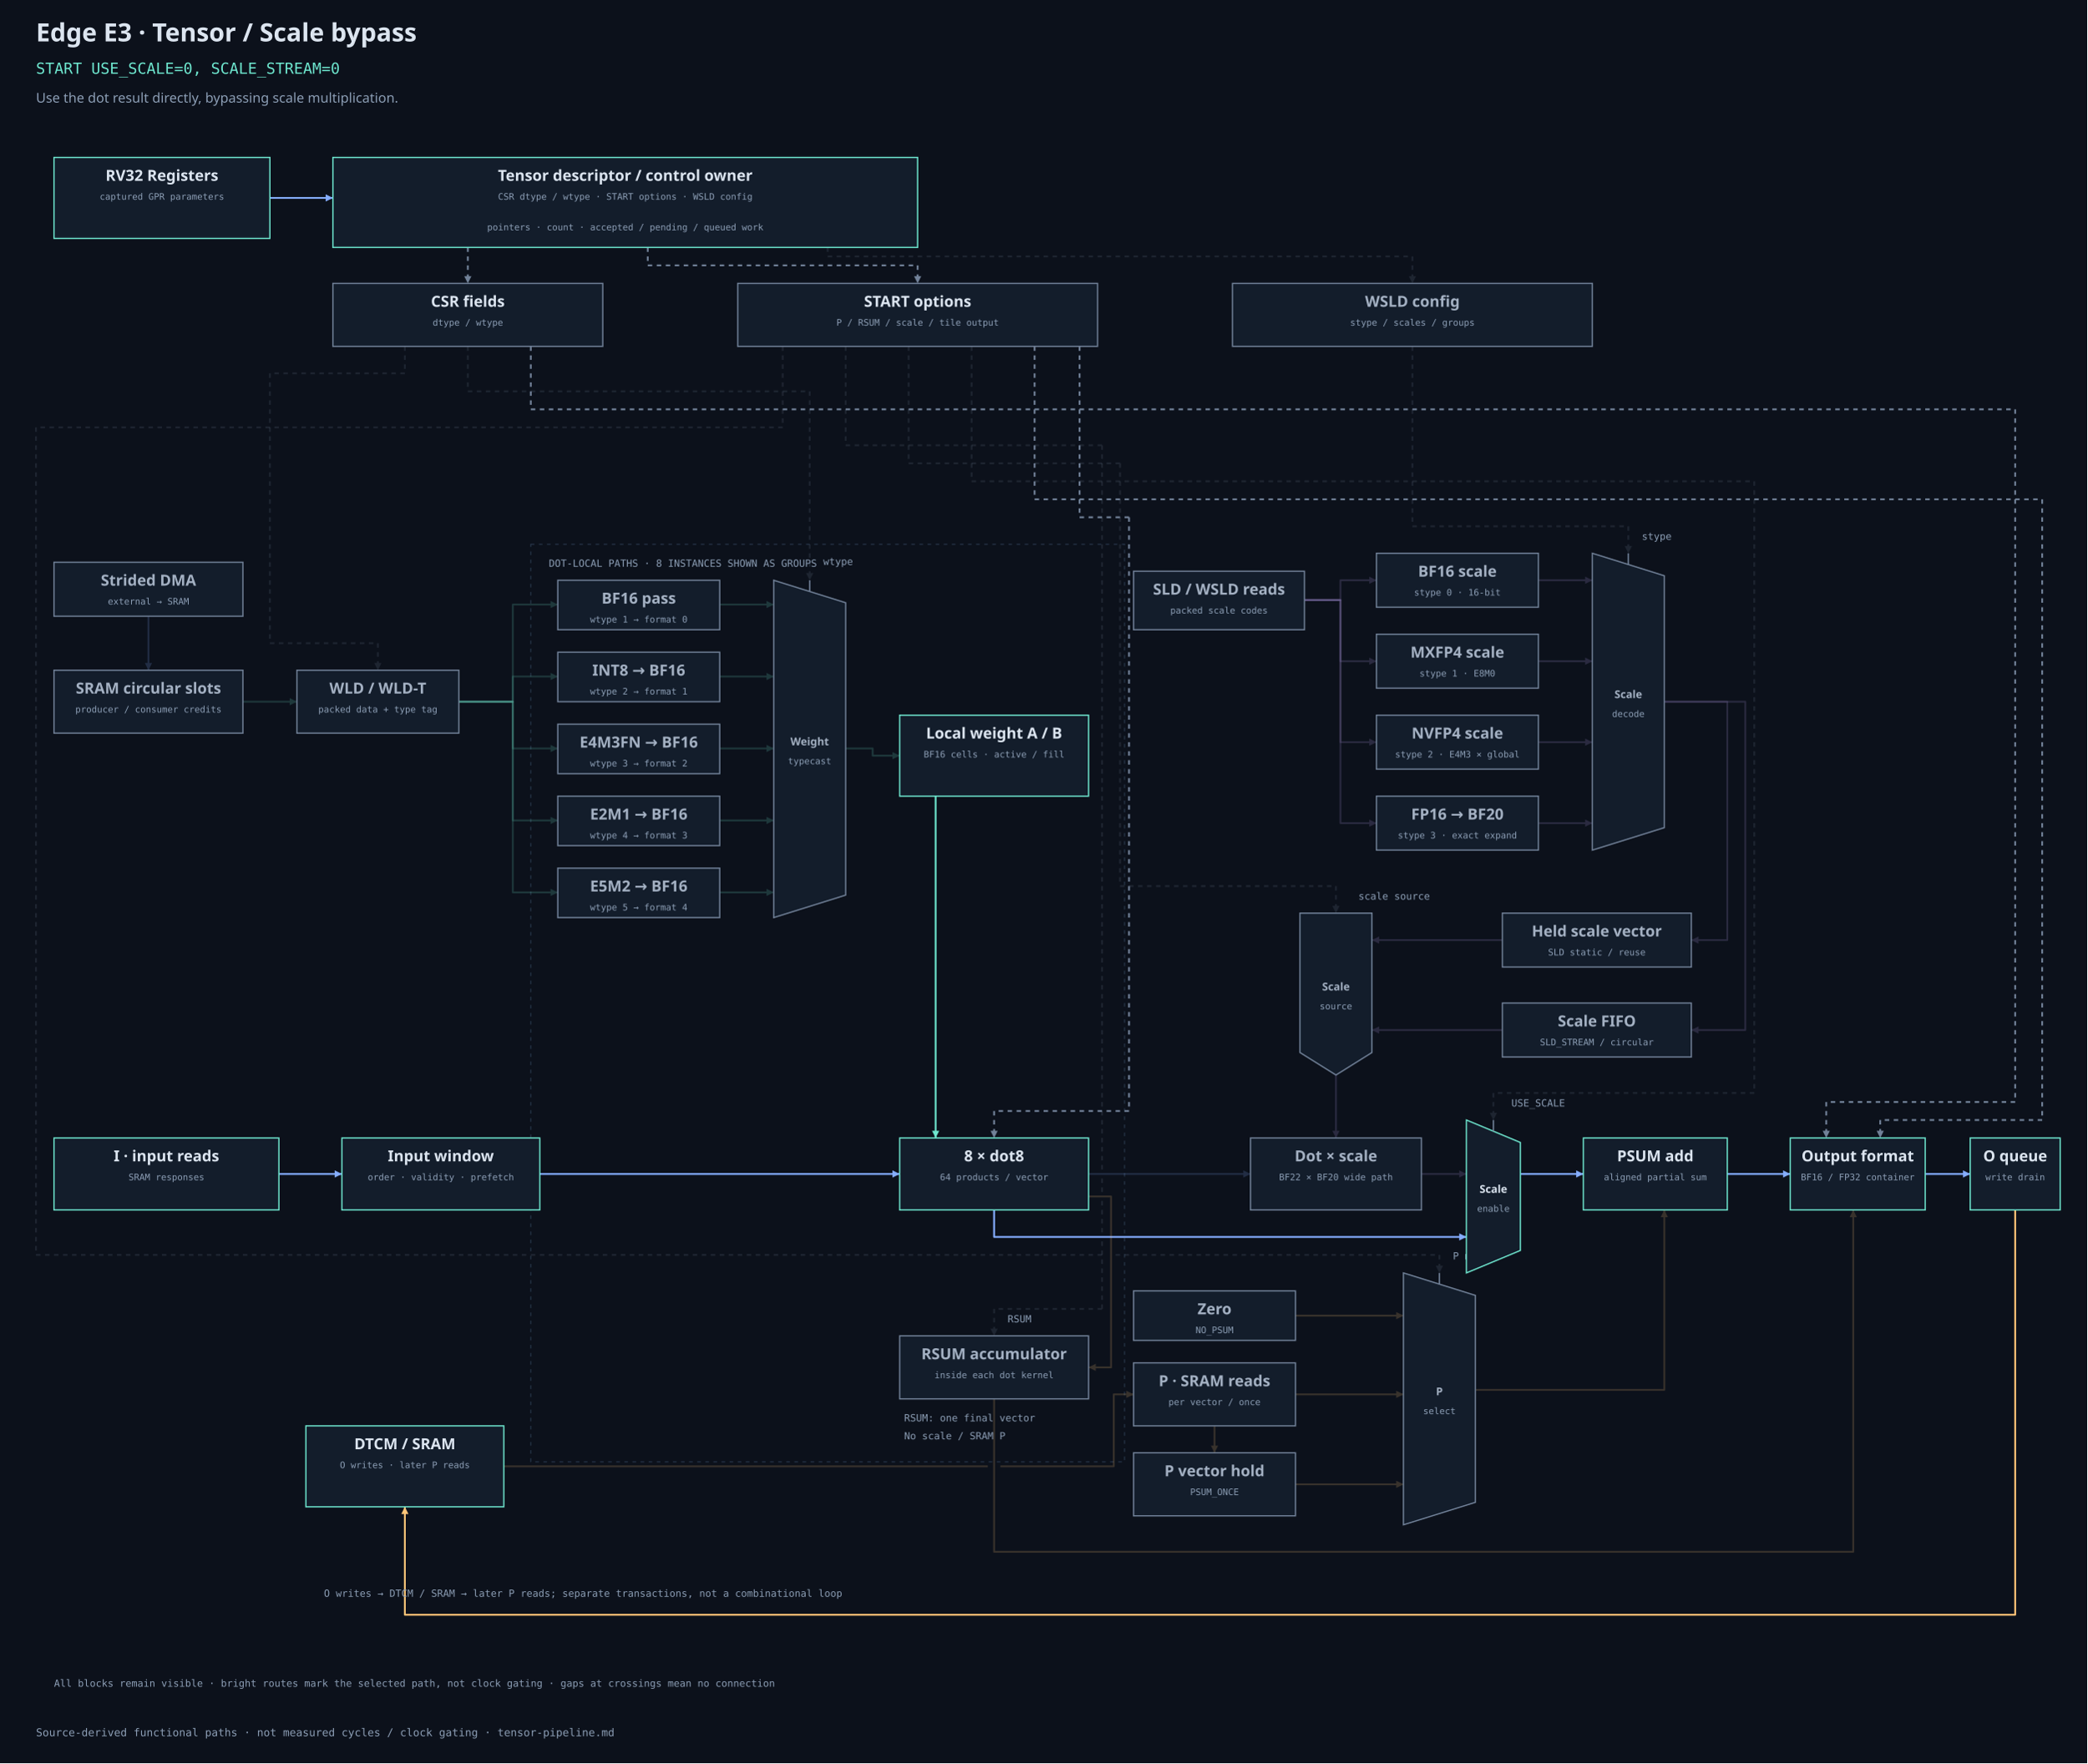
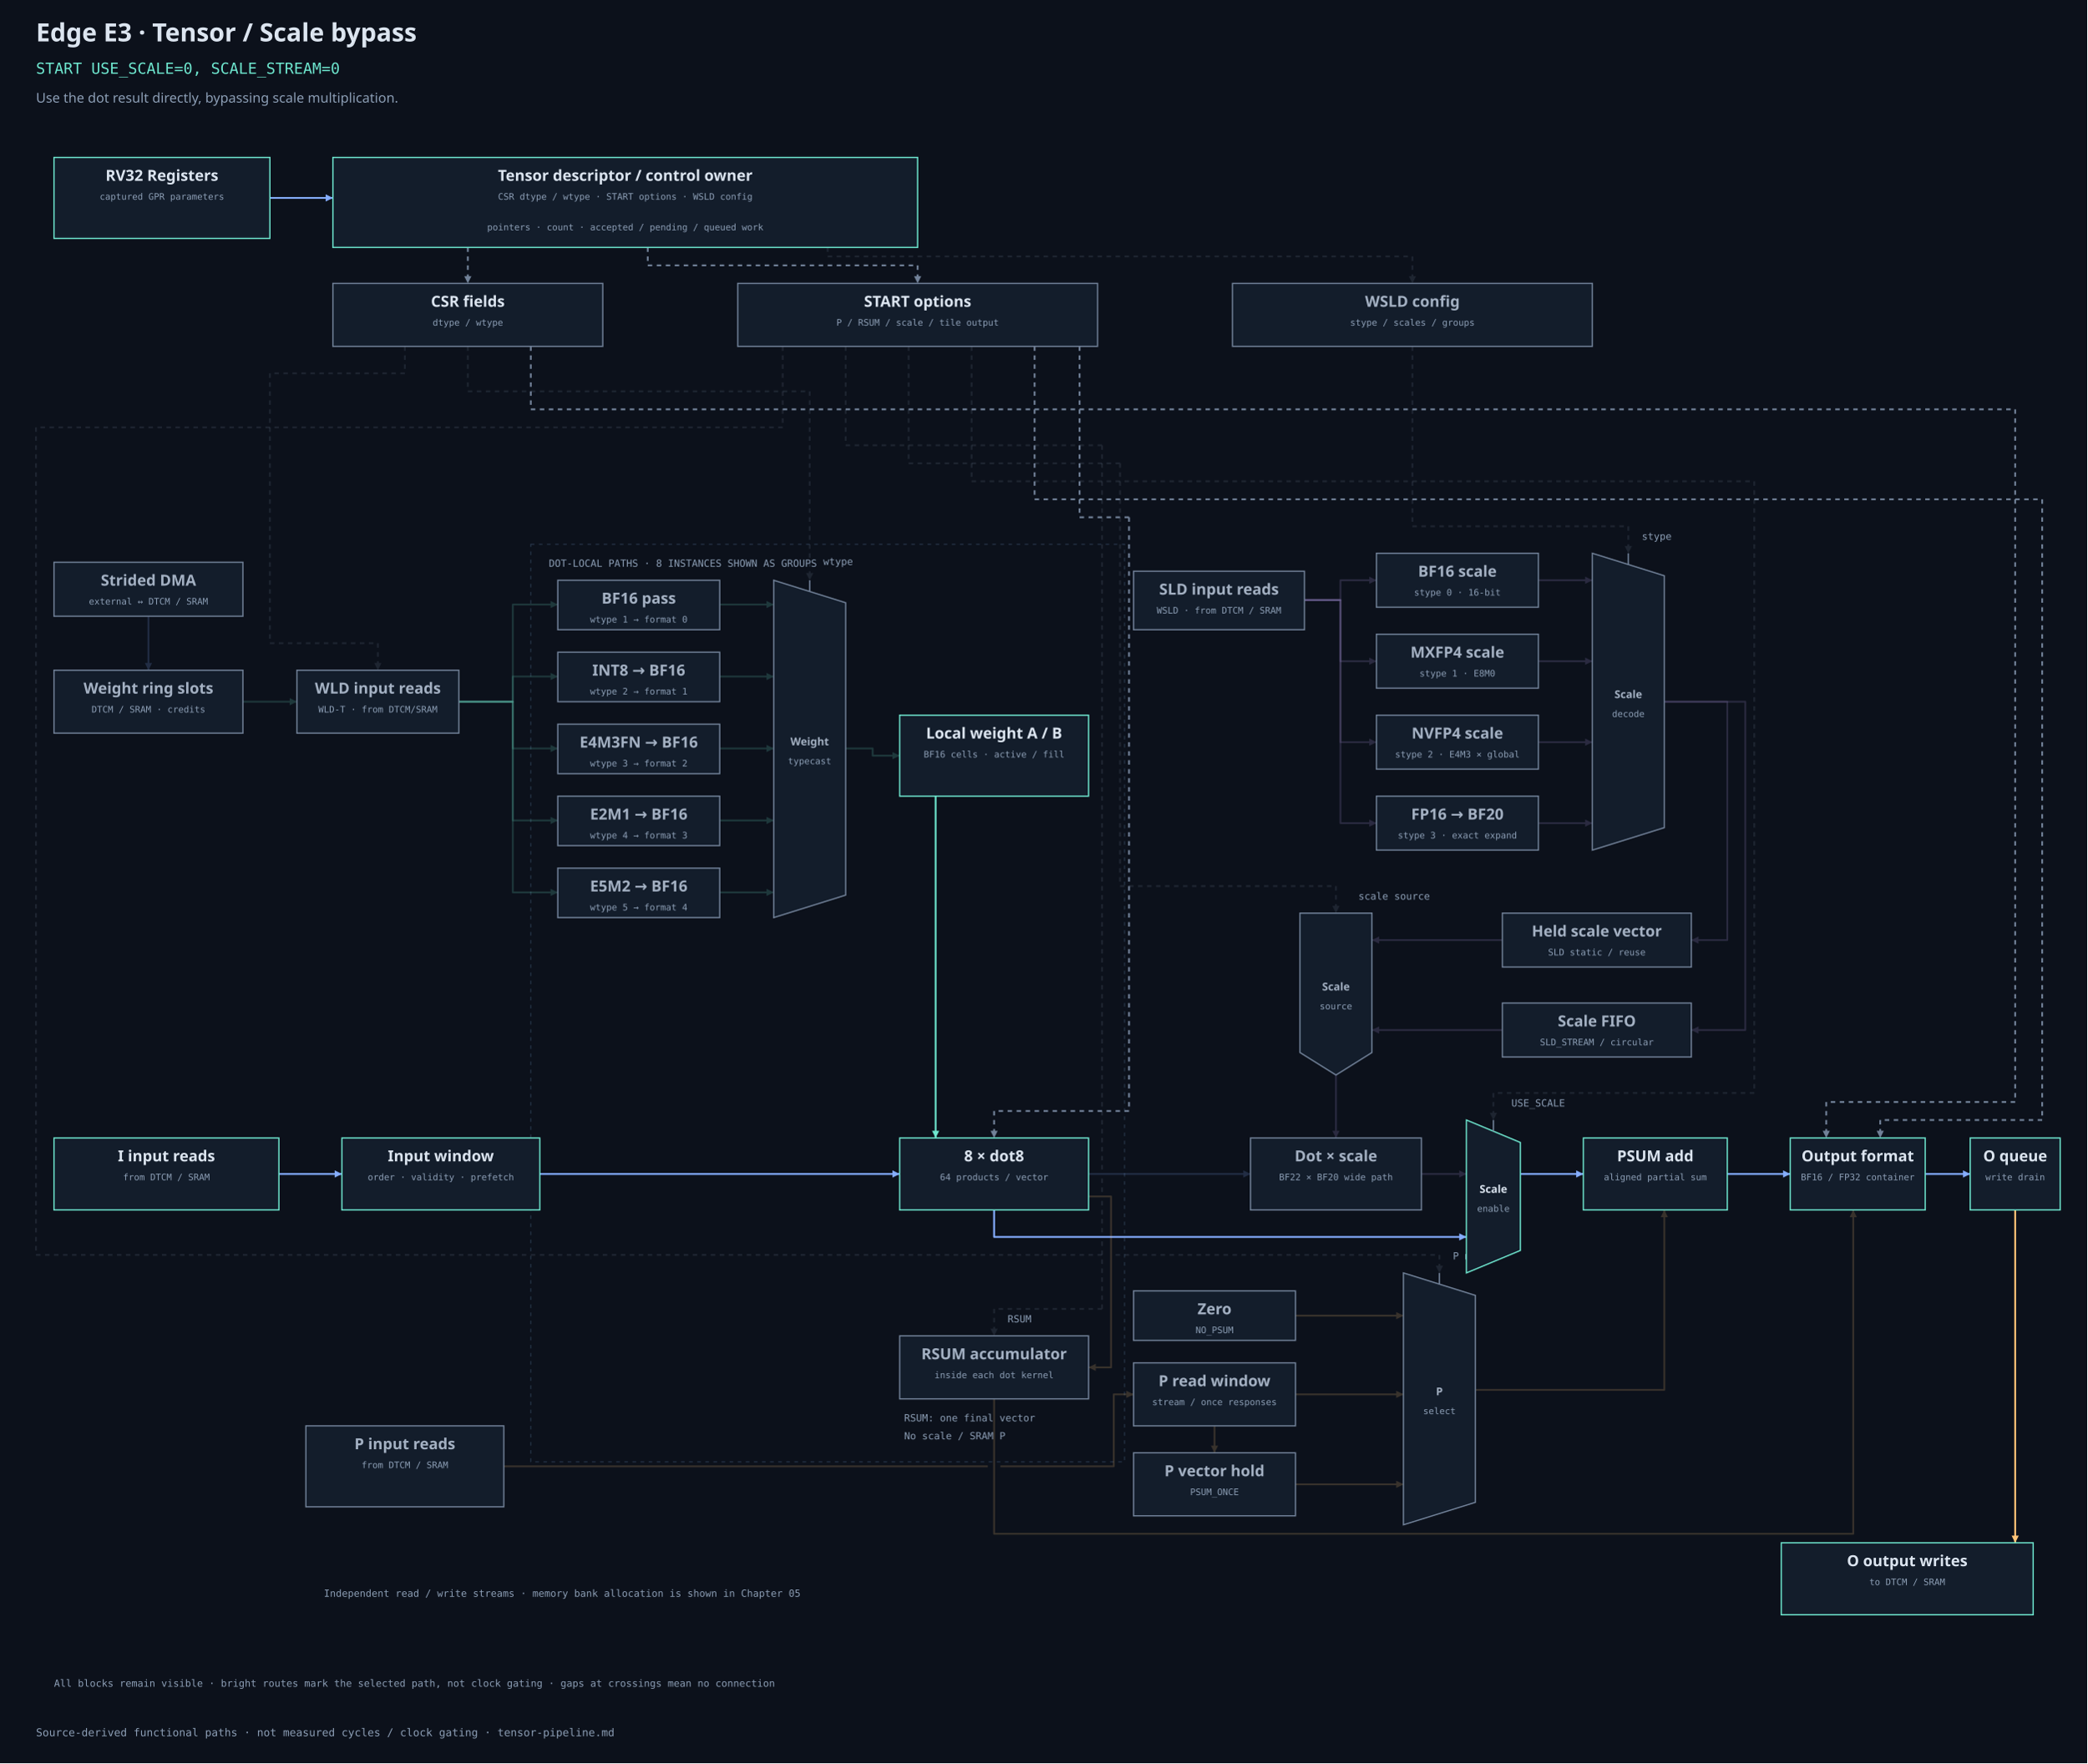
<svg xmlns="http://www.w3.org/2000/svg" width="2320" height="1960" viewBox="0 0 2320 1960">
  <rect width="2320" height="1960" fill="#0c111b" />
  <text x="40" y="46" fill="#dce5f0" font-family="sans-serif" font-size="28" font-weight="700">Edge E3 · Tensor / Scale bypass</text>
  <text x="40" y="82" fill="#6ee7cf" font-family="monospace" font-size="17">START USE_SCALE=0, SCALE_STREAM=0</text>
  <text x="40" y="114" fill="#8c9eb5" font-family="sans-serif" font-size="15">Use the dot result directly, bypassing scale multiplication.</text>
  <svg x="20" y="135" width="2280" height="1760" viewBox="0 0 2280 1760" role="img" aria-labelledby="tensor-svg-title tensor-svg-desc">
    <style>.tensor-bg{fill:var(--bg,#0c111b)}.tensor-memory{fill:none;stroke:var(--rule,#29394e);stroke-dasharray:4 5}.tensor-title{font:600 17px sans-serif;fill:var(--ink,#dce5f0)}.tensor-sub{font:10px monospace;fill:var(--muted,#8c9eb5)}.tensor-caption{font:11px monospace;fill:var(--muted,#8c9eb5)}.tensor-box{fill:var(--panel,#131d2b);stroke:var(--ink,#dce5f0);stroke-width:1.4}.tensor-wire{fill:none;stroke-width:2;stroke-linejoin:round}.tensor-data{stroke:#85adff}.tensor-weight{stroke:#6ee7cf}.tensor-psum{stroke:#ffc578}.tensor-optional{stroke:#b39be8}.tensor-control{stroke:#718198;stroke-dasharray:5 5}.tensor-arrow-data{fill:#85adff}.tensor-arrow-weight{fill:#6ee7cf}.tensor-arrow-psum{fill:#ffc578}.tensor-arrow-optional{fill:#b39be8}.tensor-arrow-control{fill:#718198}[data-tensor-node]{opacity:1}[data-tensor-path]{opacity:.18}[data-tensor-path].is-active{opacity:1}[data-tensor-node]:not(.is-active) .tensor-box{stroke:var(--muted,#718198)}[data-tensor-node]:not(.is-active) .tensor-title{fill:var(--muted,#a4b1c3)}[data-tensor-node]:not(.is-active) .tensor-sub{fill:var(--muted,#8c9eb5)}.tensor-mux-title{font-size:12px}.tensor-control-source .tensor-box{stroke:#718198!important}.tensor-control-port{stroke:#718198;stroke-width:1.5;fill:none}.is-active .tensor-box{stroke:#6ee7cf}</style>
    <defs>
      <marker id="tensor-arrow-data" viewBox="0 0 8 8" refX="8" refY="4" markerWidth="8" markerHeight="8" markerUnits="userSpaceOnUse" orient="auto">
        <path d="M0 0L8 4L0 8Z" class="tensor-arrow-data" />
      </marker>
      <marker id="tensor-arrow-weight" viewBox="0 0 8 8" refX="8" refY="4" markerWidth="8" markerHeight="8" markerUnits="userSpaceOnUse" orient="auto">
        <path d="M0 0L8 4L0 8Z" class="tensor-arrow-weight" />
      </marker>
      <marker id="tensor-arrow-psum" viewBox="0 0 8 8" refX="8" refY="4" markerWidth="8" markerHeight="8" markerUnits="userSpaceOnUse" orient="auto">
        <path d="M0 0L8 4L0 8Z" class="tensor-arrow-psum" />
      </marker>
      <marker id="tensor-arrow-optional" viewBox="0 0 8 8" refX="8" refY="4" markerWidth="8" markerHeight="8" markerUnits="userSpaceOnUse" orient="auto">
        <path d="M0 0L8 4L0 8Z" class="tensor-arrow-optional" />
      </marker>
      <marker id="tensor-arrow-control" viewBox="0 0 8 8" refX="8" refY="4" markerWidth="8" markerHeight="8" markerUnits="userSpaceOnUse" orient="auto">
        <path d="M0 0L8 4L0 8Z" class="tensor-arrow-control" />
      </marker>
    </defs>
    <rect class="tensor-bg" width="2280" height="1760" />
    <rect class="tensor-memory" x="570" y="470" width="660" height="1020" />
    <text class="tensor-caption" x="590" y="495">DOT-LOCAL PATHS · 8 INSTANCES SHOWN AS GROUPS</text>
    <text class="tensor-caption" x="895" y="493">wtype</text>
    <text class="tensor-caption" x="1805" y="465">stype</text>
    <text class="tensor-caption" x="1660" y="1095">USE_SCALE</text>
    <text class="tensor-caption" x="1490" y="865">scale source</text>
    <text class="tensor-caption" x="1595" y="1265">P mode</text>
    <text class="tensor-caption" x="1100" y="1335">RSUM</text>
    <path data-tensor-path="gpr-owner" class="tensor-wire tensor-data is-active" d="M280 85H350" marker-end="url(#tensor-arrow-data)" />
    <g data-tensor-path="ctrl-wld" class="tensor-wire tensor-control ">
      <path d="M430 250L430 280M430 280L280 280M280 280L280 580M280 580L400 580M400 580L400 610" />
      <path d="M400 602L400 610" marker-end="url(#tensor-arrow-control)" />
    </g>
    <g data-tensor-path="ctrl-weight" class="tensor-wire tensor-control ">
      <path d="M500 250L500 300M500 300L880 300M880 300L880 510" />
      <path d="M880 502L880 510" marker-end="url(#tensor-arrow-control)" />
    </g>
    <g data-tensor-path="ctrl-psum" class="tensor-wire tensor-control ">
      <path d="M850 250L850 340M850 340L20 340M20 340L20 1260M20 1260L1210 1260M1220 1260L1580 1260M1580 1260L1580 1280" />
      <path d="M1580 1272L1580 1280" marker-end="url(#tensor-arrow-control)" />
    </g>
    <g data-tensor-path="ctrl-rsum" class="tensor-wire tensor-control ">
      <path d="M920 250L920 360M920 360L1205 360M1205 360L1205 1165M1205 1175L1205 1190M1205 1200L1205 1235M1205 1245L1205 1320M1205 1320L1085 1320M1085 1320L1085 1350" />
      <path d="M1085 1342L1085 1350" marker-end="url(#tensor-arrow-control)" />
    </g>
    <g data-tensor-path="ctrl-scale" class="tensor-wire tensor-control ">
      <path d="M990 250L990 380M990 380L1225 380M1225 380L1225 850M1225 850L1465 850M1465 850L1465 880" />
      <path d="M1465 872L1465 880" marker-end="url(#tensor-arrow-control)" />
    </g>
    <g data-tensor-path="ctrl-enable" class="tensor-wire tensor-control ">
      <path d="M1060 250L1060 400M1060 400L1930 400M1930 400L1930 1080M1930 1080L1640 1080M1640 1080L1640 1110" />
      <path d="M1640 1102L1640 1110" marker-end="url(#tensor-arrow-control)" />
    </g>
    <g data-tensor-path="ctrl-stype" class="tensor-wire tensor-control ">
      <path d="M1550 250L1550 450M1550 450L1790 450M1790 450L1790 480" />
      <path d="M1790 472L1790 480" marker-end="url(#tensor-arrow-control)" />
    </g>
    <g data-tensor-path="ctrl-format" class="tensor-wire tensor-control is-active">
      <path d="M570 250L570 320M570 320L2220 320M2220 320L2220 1090M2220 1090L2010 1090M2010 1090L2010 1130" />
      <path d="M2010 1122L2010 1130" marker-end="url(#tensor-arrow-control)" />
    </g>
    <g data-tensor-path="owner-dot" class="tensor-wire tensor-control is-active">
      <path d="M1180 250L1180 440M1180 440L1235 440M1235 440L1235 1100M1235 1100L1085 1100M1085 1100L1085 1130" />
      <path d="M1085 1122L1085 1130" marker-end="url(#tensor-arrow-control)" />
    </g>
    <path data-tensor-path="dma-ring" class="tensor-wire tensor-data " d="M145 550L145 610" marker-end="url(#tensor-arrow-data)" />
    <path data-tensor-path="ring-wld" class="tensor-wire tensor-weight " d="M250 645L310 645" marker-end="url(#tensor-arrow-weight)" />
    <path data-tensor-path="weights" class="tensor-wire tensor-weight is-active" d="M1020 750L1020 1130" marker-end="url(#tensor-arrow-weight)" />
    <path data-tensor-path="input-window" class="tensor-wire tensor-data is-active" d="M290 1170L360 1170" marker-end="url(#tensor-arrow-data)" />
    <path data-tensor-path="window-dot" class="tensor-wire tensor-data is-active" d="M580 1170L980 1170" marker-end="url(#tensor-arrow-data)" />
    <path data-tensor-path="dot-post" class="tensor-wire tensor-data " d="M1190 1170L1370 1170" marker-end="url(#tensor-arrow-data)" />
    <path data-tensor-path="scale-product" class="tensor-wire tensor-optional " d="M1560 1170L1610 1170" marker-end="url(#tensor-arrow-optional)" />
    <path data-tensor-path="scale-bypass" class="tensor-wire tensor-data is-active" d="M1085 1210L1085 1240L1610 1240" marker-end="url(#tensor-arrow-data)" />
    <path data-tensor-path="scaled-to-post" class="tensor-wire tensor-data is-active" d="M1670 1170L1740 1170" marker-end="url(#tensor-arrow-data)" />
    <path data-tensor-path="post-output" class="tensor-wire tensor-data is-active" d="M1900 1170L1970 1170" marker-end="url(#tensor-arrow-data)" />
    <path data-tensor-path="format-output" class="tensor-wire tensor-data is-active" d="M2120 1170L2170 1170" marker-end="url(#tensor-arrow-data)" />
    <path data-tensor-path="rsum-merge" class="tensor-wire tensor-psum " d="M1190 1195L1215 1195L1215 1385L1190 1385" marker-end="url(#tensor-arrow-psum)" />
-     <path data-tensor-path="rsum-output" class="tensor-wire tensor-psum " d="M1085 1420L1085 1590L2040 1590L2040 1210" marker-end="url(#tensor-arrow-psum)" />
+     <path data-tensor-path="rsum-output" class="tensor-wire tensor-psum " d="M1085 1420L1085 1570L2040 1570L2040 1210" marker-end="url(#tensor-arrow-psum)" />
    <path data-tensor-path="static-scale" class="tensor-wire tensor-optional " d="M1650 910L1505 910" marker-end="url(#tensor-arrow-optional)" />
    <path data-tensor-path="stream-scale" class="tensor-wire tensor-optional " d="M1650 1010L1505 1010" marker-end="url(#tensor-arrow-optional)" />
    <path data-tensor-path="scale" class="tensor-wire tensor-optional " d="M1465 1060L1465 1130" marker-end="url(#tensor-arrow-optional)" />
    <path data-tensor-path="sld-static" class="tensor-wire tensor-optional " d="M1830 645L1900 645L1900 910L1860 910" marker-end="url(#tensor-arrow-optional)" />
    <path data-tensor-path="sld-stream" class="tensor-wire tensor-optional " d="M1830 645L1920 645L1920 1010L1860 1010" marker-end="url(#tensor-arrow-optional)" />
    <path data-tensor-path="zero-p" class="tensor-wire tensor-psum " d="M1420 1327.5L1540 1327.5" marker-end="url(#tensor-arrow-psum)" />
    <path data-tensor-path="read-hold" class="tensor-wire tensor-psum " d="M1330 1450L1330 1480" marker-end="url(#tensor-arrow-psum)" />
    <path data-tensor-path="hold-p" class="tensor-wire tensor-psum " d="M1420 1515L1540 1515" marker-end="url(#tensor-arrow-psum)" />
    <path data-tensor-path="stream-p" class="tensor-wire tensor-psum " d="M1420 1415L1540 1415" marker-end="url(#tensor-arrow-psum)" />
    <path data-tensor-path="psum-post" class="tensor-wire tensor-psum " d="M1620 1410L1830 1410L1830 1210" marker-end="url(#tensor-arrow-psum)" />
-     <path data-tensor-path="writeback" class="tensor-wire tensor-psum is-active" d="M2220 1210L2220 1660L430 1660L430 1540" marker-end="url(#tensor-arrow-psum)" />
-     <g data-tensor-path="sram-psum" class="tensor-wire tensor-psum ">
+     <path data-tensor-path="writeback" class="tensor-wire tensor-psum is-active" d="M2220 1210L2220 1580" marker-end="url(#tensor-arrow-psum)" />
+     <g data-tensor-path="p-read-window" class="tensor-wire tensor-psum ">
      <path d="M540 1495L1078 1495M1092 1495L1218 1495L1218 1415L1240 1415" />
      <path d="M1232 1415H1240" marker-end="url(#tensor-arrow-psum)" />
    </g>
    <path data-tensor-path="wld-bf16" class="tensor-wire tensor-weight " d="M490 645L550 645L550 537L600 537" marker-end="url(#tensor-arrow-weight)" />
    <path data-tensor-path="cast-bf16" class="tensor-wire tensor-weight " d="M780 537L840 537" marker-end="url(#tensor-arrow-weight)" />
    <path data-tensor-path="wld-int8" class="tensor-wire tensor-weight " d="M490 645L550 645L550 617L600 617" marker-end="url(#tensor-arrow-weight)" />
    <path data-tensor-path="cast-int8" class="tensor-wire tensor-weight " d="M780 617L840 617" marker-end="url(#tensor-arrow-weight)" />
    <path data-tensor-path="wld-e4m3" class="tensor-wire tensor-weight " d="M490 645L550 645L550 697L600 697" marker-end="url(#tensor-arrow-weight)" />
    <path data-tensor-path="cast-e4m3" class="tensor-wire tensor-weight " d="M780 697L840 697" marker-end="url(#tensor-arrow-weight)" />
    <path data-tensor-path="wld-fp4" class="tensor-wire tensor-weight " d="M490 645L550 645L550 777L600 777" marker-end="url(#tensor-arrow-weight)" />
    <path data-tensor-path="cast-fp4" class="tensor-wire tensor-weight " d="M780 777L840 777" marker-end="url(#tensor-arrow-weight)" />
    <path data-tensor-path="wld-e5m2" class="tensor-wire tensor-weight " d="M490 645L550 645L550 857L600 857" marker-end="url(#tensor-arrow-weight)" />
    <path data-tensor-path="cast-e5m2" class="tensor-wire tensor-weight " d="M780 857L840 857" marker-end="url(#tensor-arrow-weight)" />
    <path data-tensor-path="wld-banks" class="tensor-wire tensor-weight " d="M920 697L950 697L950 705L980 705" marker-end="url(#tensor-arrow-weight)" />
    <path data-tensor-path="sld-bf16" class="tensor-wire tensor-optional " d="M1430 532L1470 532L1470 510L1510 510" marker-end="url(#tensor-arrow-optional)" />
    <path data-tensor-path="decode-bf16" class="tensor-wire tensor-optional " d="M1690 510L1750 510" marker-end="url(#tensor-arrow-optional)" />
    <path data-tensor-path="sld-mx" class="tensor-wire tensor-optional " d="M1430 532L1470 532L1470 600L1510 600" marker-end="url(#tensor-arrow-optional)" />
    <path data-tensor-path="decode-mx" class="tensor-wire tensor-optional " d="M1690 600L1750 600" marker-end="url(#tensor-arrow-optional)" />
    <path data-tensor-path="sld-nv" class="tensor-wire tensor-optional " d="M1430 532L1470 532L1470 690L1510 690" marker-end="url(#tensor-arrow-optional)" />
    <path data-tensor-path="decode-nv" class="tensor-wire tensor-optional " d="M1690 690L1750 690" marker-end="url(#tensor-arrow-optional)" />
    <path data-tensor-path="sld-fp16" class="tensor-wire tensor-optional " d="M1430 532L1470 532L1470 780L1510 780" marker-end="url(#tensor-arrow-optional)" />
    <path data-tensor-path="decode-fp16" class="tensor-wire tensor-optional " d="M1690 780L1750 780" marker-end="url(#tensor-arrow-optional)" />
    <g data-tensor-path="owner-csr" class="tensor-wire tensor-control is-active">
      <path d="M500 140L500 180" />
      <path d="M500 172L500 180" marker-end="url(#tensor-arrow-control)" />
    </g>
    <g data-tensor-path="owner-start" class="tensor-wire tensor-control is-active">
      <path d="M700 140L700 160M700 160L1000 160M1000 160L1000 180" />
      <path d="M1000 172L1000 180" marker-end="url(#tensor-arrow-control)" />
    </g>
    <g data-tensor-path="owner-wsld" class="tensor-wire tensor-control ">
      <path d="M900 140L900 150M900 150L1550 150M1550 150L1550 180" />
      <path d="M1550 172L1550 180" marker-end="url(#tensor-arrow-control)" />
    </g>
    <g data-tensor-path="ctrl-tile-format" class="tensor-wire tensor-control is-active">
      <path d="M1130 250L1130 420M1130 420L2250 420M2250 420L2250 1110M2250 1110L2070 1110M2070 1110L2070 1130" />
      <path d="M2070 1122L2070 1130" marker-end="url(#tensor-arrow-control)" />
    </g>
    <g data-tensor-node="gpr" class="is-active " role="button" tabindex="0" aria-label="RV32 Registers: explore this path">
      <rect class="tensor-box" x="40" y="40" width="240" height="90" />
      <text class="tensor-title " x="160" y="66" text-anchor="middle">RV32 Registers</text>
      <text class="tensor-sub" x="160" y="87" text-anchor="middle">captured GPR parameters</text>
    </g>
    <g data-tensor-node="owner" class="is-active " role="button" tabindex="0" aria-label="Tensor descriptor / control owner: explore this path">
      <rect class="tensor-box" x="350" y="40" width="650" height="100" />
      <text class="tensor-title " x="675" y="66" text-anchor="middle">Tensor descriptor / control owner</text>
      <text class="tensor-sub" x="675" y="87" text-anchor="middle">CSR dtype / wtype · START options · WSLD config</text>
      <text class="tensor-sub" x="675" y="121" text-anchor="middle">pointers · count · accepted / pending / queued work</text>
    </g>
    <g data-tensor-node="dma" class=" " role="button" tabindex="0" aria-label="Strided DMA: explore this path">
      <rect class="tensor-box" x="40" y="490" width="210" height="60" />
      <text class="tensor-title " x="145" y="516" text-anchor="middle">Strided DMA</text>
-       <text class="tensor-sub" x="145" y="537" text-anchor="middle">external → SRAM</text>
-     </g>
-     <g data-tensor-node="ring" class=" " role="button" tabindex="0" aria-label="SRAM circular slots: explore this path">
+       <text class="tensor-sub" x="145" y="537" text-anchor="middle">external ↔ DTCM / SRAM</text>
+     </g>
+     <g data-tensor-node="ring" class=" " role="button" tabindex="0" aria-label="Weight ring slots: explore this path">
      <rect class="tensor-box" x="40" y="610" width="210" height="70" />
-       <text class="tensor-title " x="145" y="636" text-anchor="middle">SRAM circular slots</text>
-       <text class="tensor-sub" x="145" y="657" text-anchor="middle">producer / consumer credits</text>
-     </g>
-     <g data-tensor-node="wld" class=" " role="button" tabindex="0" aria-label="WLD / WLD-T: explore this path">
+       <text class="tensor-title " x="145" y="636" text-anchor="middle">Weight ring slots</text>
+       <text class="tensor-sub" x="145" y="657" text-anchor="middle">DTCM / SRAM · credits</text>
+     </g>
+     <g data-tensor-node="wld" class=" " role="button" tabindex="0" aria-label="WLD input reads: explore this path">
      <rect class="tensor-box" x="310" y="610" width="180" height="70" />
-       <text class="tensor-title " x="400" y="636" text-anchor="middle">WLD / WLD-T</text>
-       <text class="tensor-sub" x="400" y="657" text-anchor="middle">packed data + type tag</text>
+       <text class="tensor-title " x="400" y="636" text-anchor="middle">WLD input reads</text>
+       <text class="tensor-sub" x="400" y="657" text-anchor="middle">WLD-T · from DTCM/SRAM</text>
    </g>
    <g data-tensor-node="w-bf16" class=" " role="button" tabindex="0" aria-label="BF16 pass: explore this path">
      <rect class="tensor-box" x="600" y="510" width="180" height="55" />
      <text class="tensor-title " x="690" y="536" text-anchor="middle">BF16 pass</text>
      <text class="tensor-sub" x="690" y="557" text-anchor="middle">wtype 1 → format 0</text>
    </g>
    <g data-tensor-node="w-int8" class=" " role="button" tabindex="0" aria-label="INT8 → BF16: explore this path">
      <rect class="tensor-box" x="600" y="590" width="180" height="55" />
      <text class="tensor-title " x="690" y="616" text-anchor="middle">INT8 → BF16</text>
      <text class="tensor-sub" x="690" y="637" text-anchor="middle">wtype 2 → format 1</text>
    </g>
    <g data-tensor-node="w-e4m3" class=" " role="button" tabindex="0" aria-label="E4M3FN → BF16: explore this path">
      <rect class="tensor-box" x="600" y="670" width="180" height="55" />
      <text class="tensor-title " x="690" y="696" text-anchor="middle">E4M3FN → BF16</text>
      <text class="tensor-sub" x="690" y="717" text-anchor="middle">wtype 3 → format 2</text>
    </g>
    <g data-tensor-node="w-fp4" class=" " role="button" tabindex="0" aria-label="E2M1 → BF16: explore this path">
      <rect class="tensor-box" x="600" y="750" width="180" height="55" />
      <text class="tensor-title " x="690" y="776" text-anchor="middle">E2M1 → BF16</text>
      <text class="tensor-sub" x="690" y="797" text-anchor="middle">wtype 4 → format 3</text>
    </g>
    <g data-tensor-node="w-e5m2" class=" " role="button" tabindex="0" aria-label="E5M2 → BF16: explore this path">
      <rect class="tensor-box" x="600" y="830" width="180" height="55" />
      <text class="tensor-title " x="690" y="856" text-anchor="middle">E5M2 → BF16</text>
      <text class="tensor-sub" x="690" y="877" text-anchor="middle">wtype 5 → format 4</text>
    </g>
    <g data-tensor-node="wselect" class=" " role="button" tabindex="0" aria-label="Weight: explore this path">
      <path class="tensor-box" d="M840 510L920 535V860L840 885Z" />
      <path class="tensor-control-port" d="M880 510V522.5" />
      <text class="tensor-title tensor-mux-title" x="880" y="693.5" text-anchor="middle">Weight</text>
      <text class="tensor-sub" x="880" y="714.5" text-anchor="middle">typecast</text>
    </g>
    <g data-tensor-node="banks" class="is-active " role="button" tabindex="0" aria-label="Local weight A / B: explore this path">
      <rect class="tensor-box" x="980" y="660" width="210" height="90" />
      <text class="tensor-title " x="1085" y="686" text-anchor="middle">Local weight A / B</text>
      <text class="tensor-sub" x="1085" y="707" text-anchor="middle">BF16 cells · active / fill</text>
    </g>
-     <g data-tensor-node="input" class="is-active " role="button" tabindex="0" aria-label="I · input reads: explore this path">
+     <g data-tensor-node="input" class="is-active " role="button" tabindex="0" aria-label="I input reads: explore this path">
      <rect class="tensor-box" x="40" y="1130" width="250" height="80" />
-       <text class="tensor-title " x="165" y="1156" text-anchor="middle">I · input reads</text>
-       <text class="tensor-sub" x="165" y="1177" text-anchor="middle">SRAM responses</text>
+       <text class="tensor-title " x="165" y="1156" text-anchor="middle">I input reads</text>
+       <text class="tensor-sub" x="165" y="1177" text-anchor="middle">from DTCM / SRAM</text>
    </g>
    <g data-tensor-node="window" class="is-active " role="button" tabindex="0" aria-label="Input window: explore this path">
      <rect class="tensor-box" x="360" y="1130" width="220" height="80" />
      <text class="tensor-title " x="470" y="1156" text-anchor="middle">Input window</text>
      <text class="tensor-sub" x="470" y="1177" text-anchor="middle">order · validity · prefetch</text>
    </g>
    <g data-tensor-node="dot" class="is-active " role="button" tabindex="0" aria-label="8 × dot8: explore this path">
      <rect class="tensor-box" x="980" y="1130" width="210" height="80" />
      <text class="tensor-title " x="1085" y="1156" text-anchor="middle">8 × dot8</text>
      <text class="tensor-sub" x="1085" y="1177" text-anchor="middle">64 products / vector</text>
    </g>
    <g data-tensor-node="rsum" class=" " role="button" tabindex="0" aria-label="RSUM accumulator: explore this path">
      <rect class="tensor-box" x="980" y="1350" width="210" height="70" />
      <text class="tensor-title " x="1085" y="1376" text-anchor="middle">RSUM accumulator</text>
      <text class="tensor-sub" x="1085" y="1397" text-anchor="middle">inside each dot kernel</text>
    </g>
-     <g data-tensor-node="sld" class=" " role="button" tabindex="0" aria-label="SLD / WSLD reads: explore this path">
+     <g data-tensor-node="sld" class=" " role="button" tabindex="0" aria-label="SLD input reads: explore this path">
      <rect class="tensor-box" x="1240" y="500" width="190" height="65" />
-       <text class="tensor-title " x="1335" y="526" text-anchor="middle">SLD / WSLD reads</text>
-       <text class="tensor-sub" x="1335" y="547" text-anchor="middle">packed scale codes</text>
+       <text class="tensor-title " x="1335" y="526" text-anchor="middle">SLD input reads</text>
+       <text class="tensor-sub" x="1335" y="547" text-anchor="middle">WSLD · from DTCM / SRAM</text>
    </g>
    <g data-tensor-node="s-bf16" class=" " role="button" tabindex="0" aria-label="BF16 scale: explore this path">
      <rect class="tensor-box" x="1510" y="480" width="180" height="60" />
      <text class="tensor-title " x="1600" y="506" text-anchor="middle">BF16 scale</text>
      <text class="tensor-sub" x="1600" y="527" text-anchor="middle">stype 0 · 16-bit</text>
    </g>
    <g data-tensor-node="s-mx" class=" " role="button" tabindex="0" aria-label="MXFP4 scale: explore this path">
      <rect class="tensor-box" x="1510" y="570" width="180" height="60" />
      <text class="tensor-title " x="1600" y="596" text-anchor="middle">MXFP4 scale</text>
      <text class="tensor-sub" x="1600" y="617" text-anchor="middle">stype 1 · E8M0</text>
    </g>
    <g data-tensor-node="s-nv" class=" " role="button" tabindex="0" aria-label="NVFP4 scale: explore this path">
      <rect class="tensor-box" x="1510" y="660" width="180" height="60" />
      <text class="tensor-title " x="1600" y="686" text-anchor="middle">NVFP4 scale</text>
      <text class="tensor-sub" x="1600" y="707" text-anchor="middle">stype 2 · E4M3 × global</text>
    </g>
    <g data-tensor-node="s-fp16" class=" " role="button" tabindex="0" aria-label="FP16 → BF20: explore this path">
      <rect class="tensor-box" x="1510" y="750" width="180" height="60" />
      <text class="tensor-title " x="1600" y="776" text-anchor="middle">FP16 → BF20</text>
      <text class="tensor-sub" x="1600" y="797" text-anchor="middle">stype 3 · exact expand</text>
    </g>
    <g data-tensor-node="stype" class=" " role="button" tabindex="0" aria-label="Scale: explore this path">
      <path class="tensor-box" d="M1750 480L1830 505V785L1750 810Z" />
      <path class="tensor-control-port" d="M1790 480V492.5" />
      <text class="tensor-title tensor-mux-title" x="1790" y="641" text-anchor="middle">Scale</text>
      <text class="tensor-sub" x="1790" y="662" text-anchor="middle">decode</text>
    </g>
    <g data-tensor-node="scale-hold" class=" " role="button" tabindex="0" aria-label="Held scale vector: explore this path">
      <rect class="tensor-box" x="1650" y="880" width="210" height="60" />
      <text class="tensor-title " x="1755" y="906" text-anchor="middle">Held scale vector</text>
      <text class="tensor-sub" x="1755" y="927" text-anchor="middle">SLD static / reuse</text>
    </g>
    <g data-tensor-node="scale-fifo" class=" " role="button" tabindex="0" aria-label="Scale FIFO: explore this path">
      <rect class="tensor-box" x="1650" y="980" width="210" height="60" />
      <text class="tensor-title " x="1755" y="1006" text-anchor="middle">Scale FIFO</text>
      <text class="tensor-sub" x="1755" y="1027" text-anchor="middle">SLD_STREAM / circular</text>
    </g>
    <g data-tensor-node="scale-source" class=" " role="button" tabindex="0" aria-label="Scale: explore this path">
      <path class="tensor-box" d="M1425 880H1505V1035L1465 1060L1425 1035Z" />
      <text class="tensor-title tensor-mux-title" x="1465" y="966" text-anchor="middle">Scale</text>
      <text class="tensor-sub" x="1465" y="987" text-anchor="middle">source</text>
    </g>
    <g data-tensor-node="scale-mul" class=" " role="button" tabindex="0" aria-label="Dot × scale: explore this path">
      <rect class="tensor-box" x="1370" y="1130" width="190" height="80" />
      <text class="tensor-title " x="1465" y="1156" text-anchor="middle">Dot × scale</text>
      <text class="tensor-sub" x="1465" y="1177" text-anchor="middle">BF22 × BF20 wide path</text>
    </g>
    <g data-tensor-node="scale-select" class="is-active " role="button" tabindex="0" aria-label="Scale: explore this path">
      <path class="tensor-box" d="M1610 1110L1670 1135V1255L1610 1280Z" />
      <path class="tensor-control-port" d="M1640 1110V1122.5" />
      <text class="tensor-title tensor-mux-title" x="1640" y="1191" text-anchor="middle">Scale</text>
      <text class="tensor-sub" x="1640" y="1212" text-anchor="middle">enable</text>
    </g>
    <g data-tensor-node="post" class="is-active " role="button" tabindex="0" aria-label="PSUM add: explore this path">
      <rect class="tensor-box" x="1740" y="1130" width="160" height="80" />
      <text class="tensor-title " x="1820" y="1156" text-anchor="middle">PSUM add</text>
      <text class="tensor-sub" x="1820" y="1177" text-anchor="middle">aligned partial sum</text>
    </g>
-     <g data-tensor-node="psum" class=" " role="button" tabindex="0" aria-label="P · SRAM reads: explore this path">
+     <g data-tensor-node="psum" class=" " role="button" tabindex="0" aria-label="P read window: explore this path">
      <rect class="tensor-box" x="1240" y="1380" width="180" height="70" />
-       <text class="tensor-title " x="1330" y="1406" text-anchor="middle">P · SRAM reads</text>
-       <text class="tensor-sub" x="1330" y="1427" text-anchor="middle">per vector / once</text>
-     </g>
-     <g data-tensor-node="psum-memory" class="is-active " role="button" tabindex="0" aria-label="DTCM / SRAM: explore this path">
+       <text class="tensor-title " x="1330" y="1406" text-anchor="middle">P read window</text>
+       <text class="tensor-sub" x="1330" y="1427" text-anchor="middle">stream / once responses</text>
+     </g>
+     <g data-tensor-node="p-input" class=" " role="button" tabindex="0" aria-label="P input reads: explore this path">
      <rect class="tensor-box" x="320" y="1450" width="220" height="90" />
-       <text class="tensor-title " x="430" y="1476" text-anchor="middle">DTCM / SRAM</text>
-       <text class="tensor-sub" x="430" y="1497" text-anchor="middle">O writes · later P reads</text>
+       <text class="tensor-title " x="430" y="1476" text-anchor="middle">P input reads</text>
+       <text class="tensor-sub" x="430" y="1497" text-anchor="middle">from DTCM / SRAM</text>
    </g>
    <g data-tensor-node="zero" class=" " role="button" tabindex="0" aria-label="Zero: explore this path">
      <rect class="tensor-box" x="1240" y="1300" width="180" height="55" />
      <text class="tensor-title " x="1330" y="1326" text-anchor="middle">Zero</text>
      <text class="tensor-sub" x="1330" y="1347" text-anchor="middle">NO_PSUM</text>
    </g>
    <g data-tensor-node="psum-hold" class=" " role="button" tabindex="0" aria-label="P vector hold: explore this path">
      <rect class="tensor-box" x="1240" y="1480" width="180" height="70" />
      <text class="tensor-title " x="1330" y="1506" text-anchor="middle">P vector hold</text>
      <text class="tensor-sub" x="1330" y="1527" text-anchor="middle">PSUM_ONCE</text>
    </g>
    <g data-tensor-node="psum-select" class=" " role="button" tabindex="0" aria-label="P: explore this path">
      <path class="tensor-box" d="M1540 1280L1620 1305V1535L1540 1560Z" />
      <path class="tensor-control-port" d="M1580 1280V1292.5" />
      <text class="tensor-title tensor-mux-title" x="1580" y="1416" text-anchor="middle">P</text>
      <text class="tensor-sub" x="1580" y="1437" text-anchor="middle">select</text>
    </g>
    <g data-tensor-node="format" class="is-active " role="button" tabindex="0" aria-label="Output format: explore this path">
      <rect class="tensor-box" x="1970" y="1130" width="150" height="80" />
      <text class="tensor-title " x="2045" y="1156" text-anchor="middle">Output format</text>
      <text class="tensor-sub" x="2045" y="1177" text-anchor="middle">BF16 / FP32 container</text>
    </g>
    <g data-tensor-node="output" class="is-active " role="button" tabindex="0" aria-label="O queue: explore this path">
      <rect class="tensor-box" x="2170" y="1130" width="100" height="80" />
      <text class="tensor-title " x="2220" y="1156" text-anchor="middle">O queue</text>
      <text class="tensor-sub" x="2220" y="1177" text-anchor="middle">write drain</text>
    </g>
+     <g data-tensor-node="o-writes" class="is-active " role="button" tabindex="0" aria-label="O output writes: explore this path">
+       <rect class="tensor-box" x="1960" y="1580" width="280" height="80" />
+       <text class="tensor-title " x="2100" y="1606" text-anchor="middle">O output writes</text>
+       <text class="tensor-sub" x="2100" y="1627" text-anchor="middle">to DTCM / SRAM</text>
+     </g>
    <g data-tensor-node="csr-fields" class="is-active tensor-control-source" role="button" tabindex="0" aria-label="CSR fields: explore this path">
      <rect class="tensor-box" x="350" y="180" width="300" height="70" />
      <text class="tensor-title " x="500" y="206" text-anchor="middle">CSR fields</text>
      <text class="tensor-sub" x="500" y="227" text-anchor="middle">dtype / wtype</text>
    </g>
    <g data-tensor-node="start-fields" class="is-active tensor-control-source" role="button" tabindex="0" aria-label="START options: explore this path">
      <rect class="tensor-box" x="800" y="180" width="400" height="70" />
      <text class="tensor-title " x="1000" y="206" text-anchor="middle">START options</text>
      <text class="tensor-sub" x="1000" y="227" text-anchor="middle">P / RSUM / scale / tile output</text>
    </g>
    <g data-tensor-node="wsld-fields" class=" tensor-control-source" role="button" tabindex="0" aria-label="WSLD config: explore this path">
      <rect class="tensor-box" x="1350" y="180" width="400" height="70" />
      <text class="tensor-title " x="1550" y="206" text-anchor="middle">WSLD config</text>
      <text class="tensor-sub" x="1550" y="227" text-anchor="middle">stype / scales / groups</text>
    </g>
    <text class="tensor-caption" x="985" y="1445">RSUM: one final vector</text>
    <text class="tensor-caption" x="985" y="1465">No scale / SRAM P</text>
-     <text class="tensor-caption" x="340" y="1640">O writes → DTCM / SRAM → later P reads; separate transactions, not a combinational loop</text>
+     <text class="tensor-caption" x="340" y="1640">Independent read / write streams · memory bank allocation is shown in Chapter 05</text>
    <text class="tensor-caption" x="40" y="1740">All blocks remain visible · bright routes mark the selected path, not clock gating · gaps at crossings mean no connection</text>
  </svg>
  <text x="40" y="1930" fill="#8c9eb5" font-family="monospace" font-size="12">Source-derived functional paths · not measured cycles / clock gating · tensor-pipeline.md</text>
</svg>
